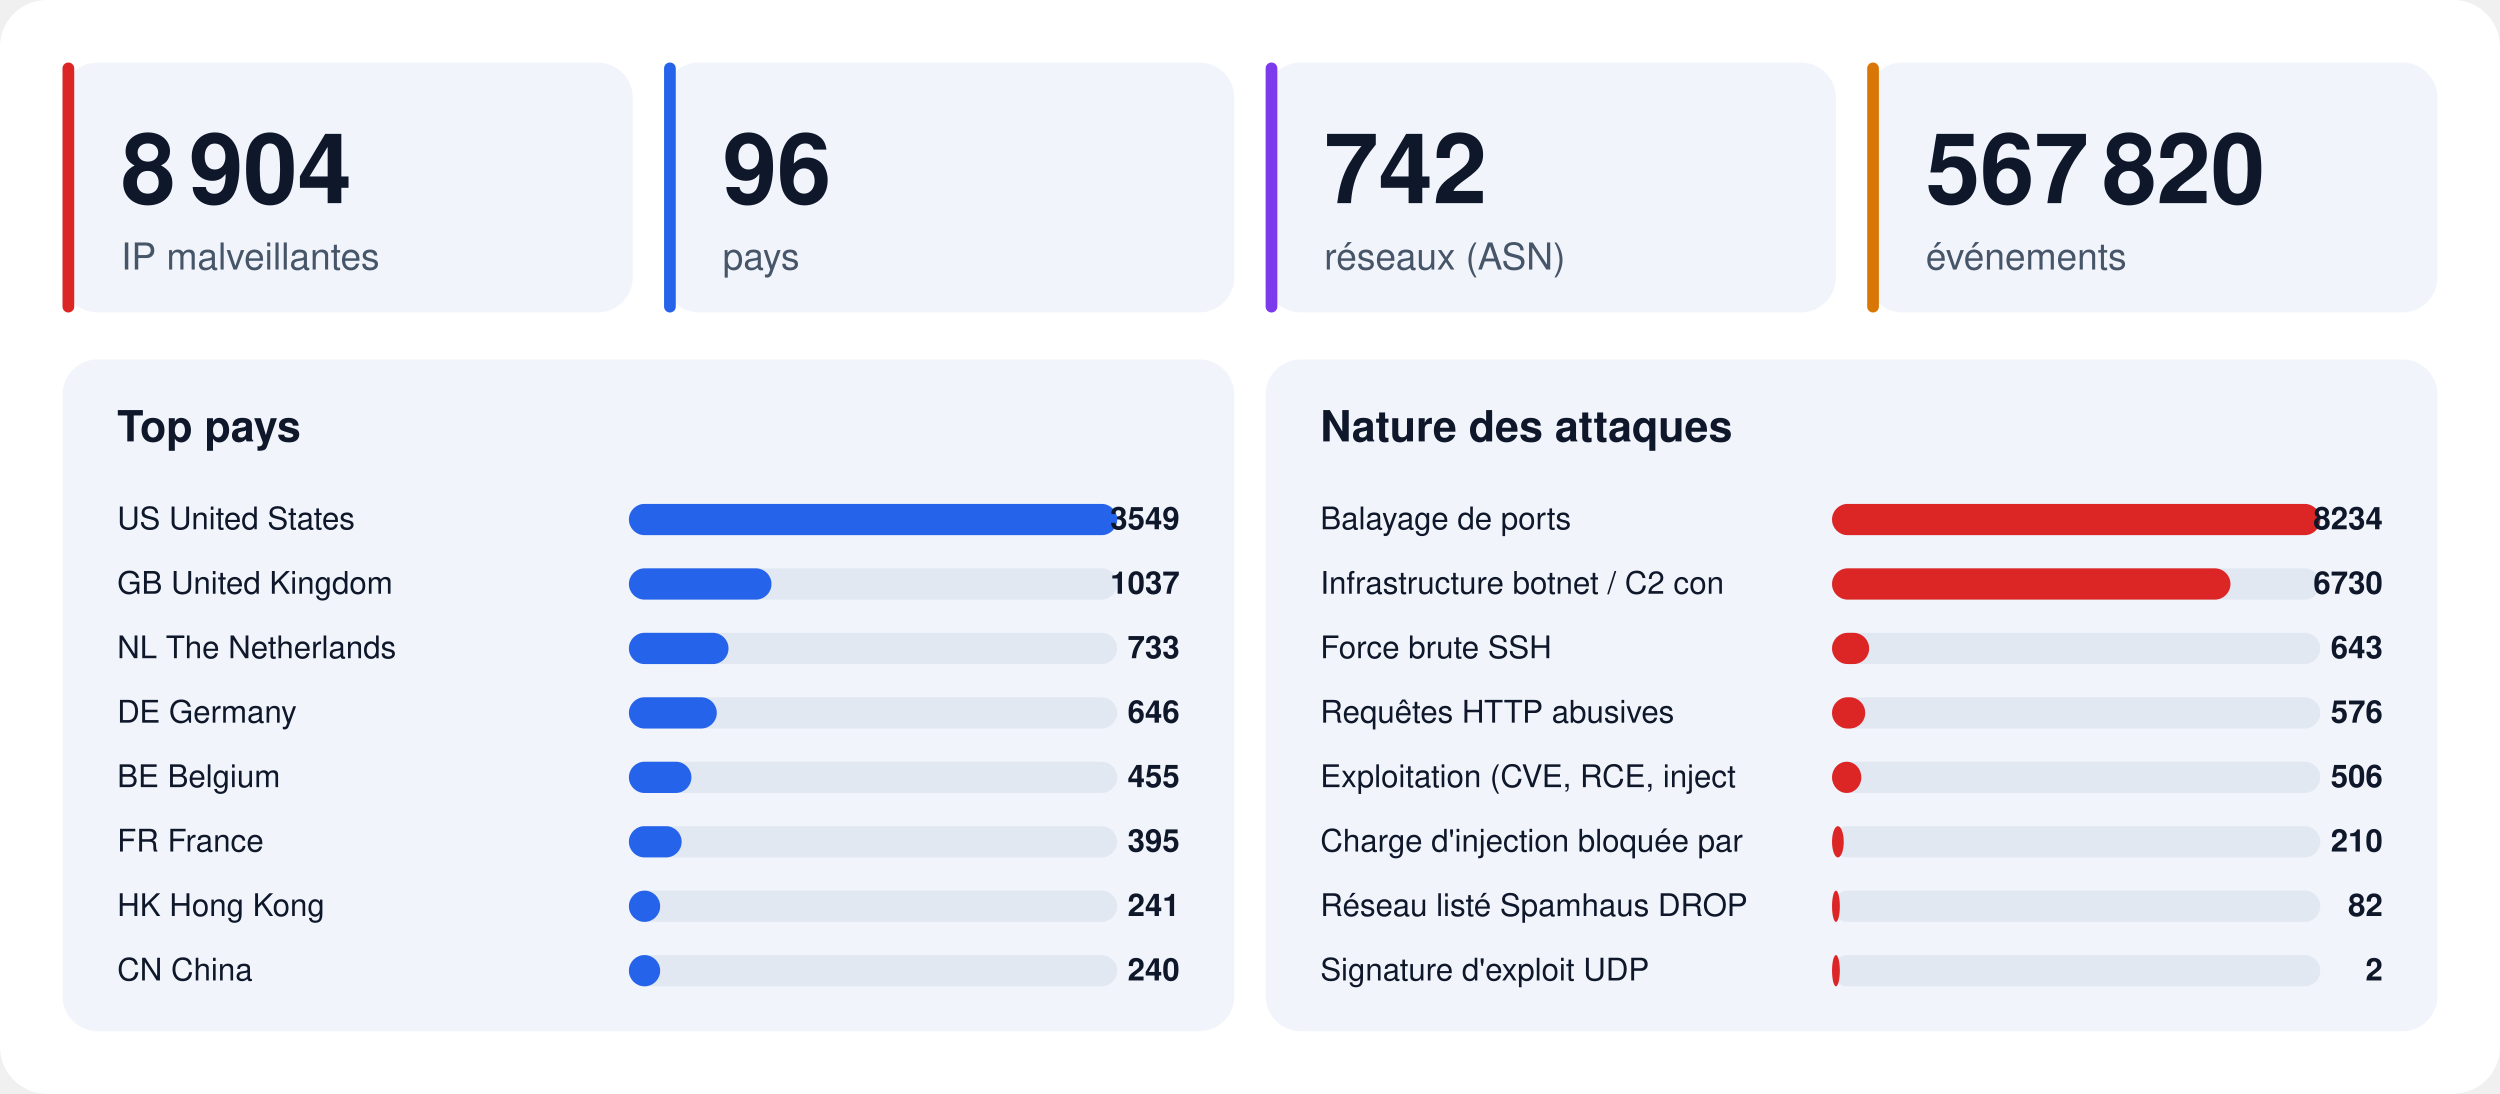
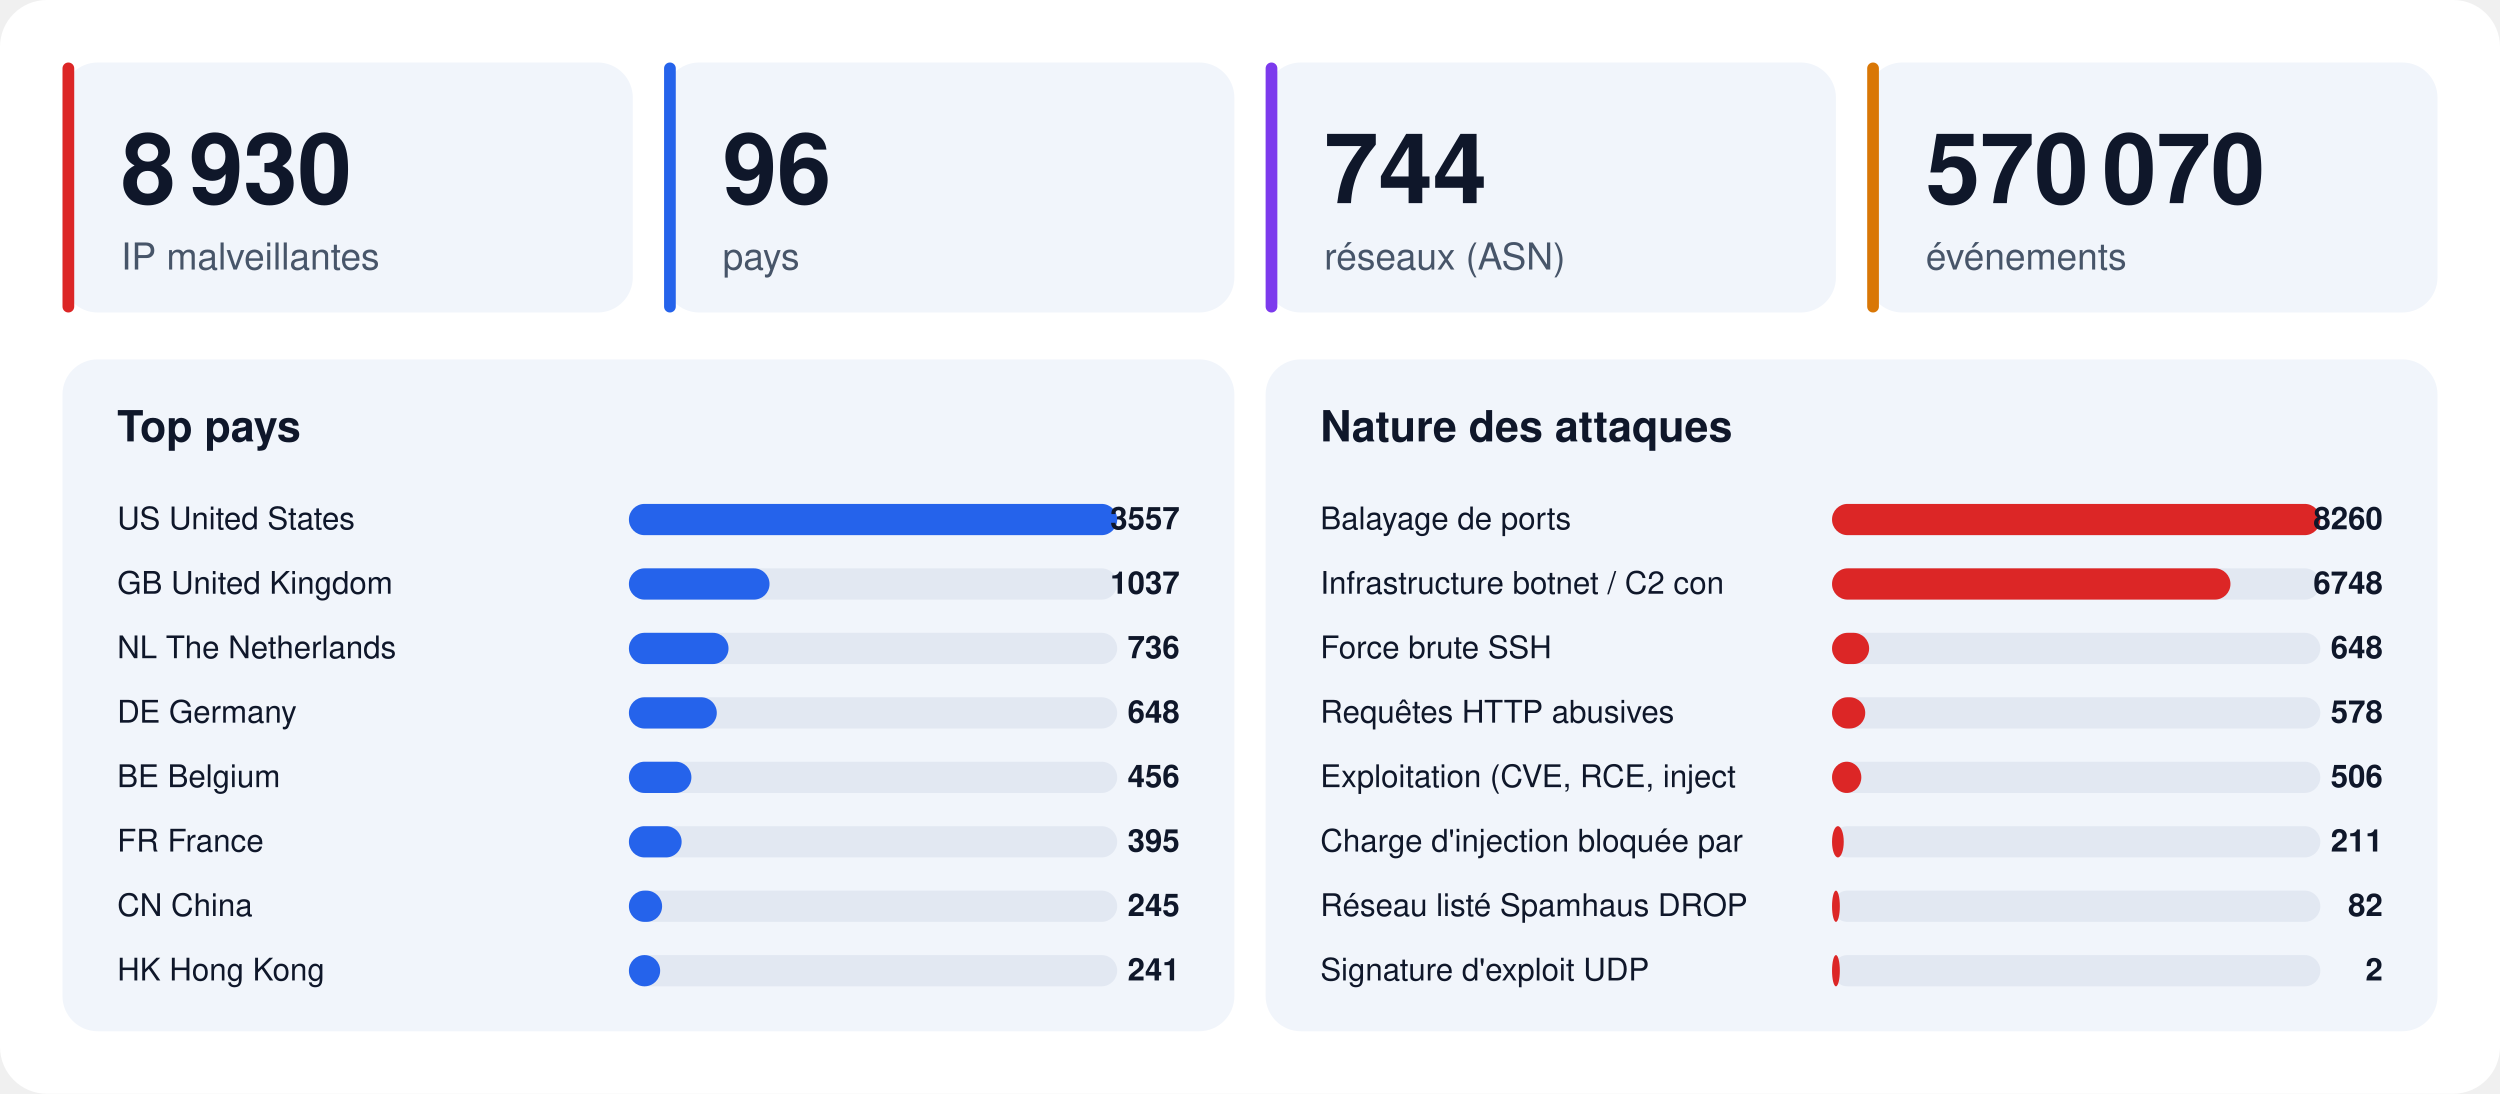
<svg xmlns="http://www.w3.org/2000/svg" width="1280" height="560" viewBox="0 0 1280 560" font-family="-apple-system,BlinkMacSystemFont,'Segoe UI',Helvetica,Arial,sans-serif">
  <rect width="1280" height="560" rx="24" fill="#ffffff" />
  <rect x="32" y="32" width="292" height="128" rx="18" fill="#f1f5fb" />
  <rect x="32" y="32" width="6" height="128" rx="3" fill="#dc2626" />
-   <text x="62" y="104" font-size="50" font-weight="800" fill="#0f172a">8 904</text>
+   <text x="62" y="104" font-size="50" font-weight="800" fill="#0f172a">8 930</text>
  <text x="62" y="138" font-size="19" fill="#475569">IP malveillantes</text>
  <rect x="340" y="32" width="292" height="128" rx="18" fill="#f1f5fb" />
  <rect x="340" y="32" width="6" height="128" rx="3" fill="#2563eb" />
  <text x="370" y="104" font-size="50" font-weight="800" fill="#0f172a">96</text>
  <text x="370" y="138" font-size="19" fill="#475569">pays</text>
  <rect x="648" y="32" width="292" height="128" rx="18" fill="#f1f5fb" />
  <rect x="648" y="32" width="6" height="128" rx="3" fill="#7c3aed" />
-   <text x="678" y="104" font-size="50" font-weight="800" fill="#0f172a">742</text>
+   <text x="678" y="104" font-size="50" font-weight="800" fill="#0f172a">744</text>
  <text x="678" y="138" font-size="19" fill="#475569">réseaux (ASN)</text>
  <rect x="956" y="32" width="292" height="128" rx="18" fill="#f1f5fb" />
  <rect x="956" y="32" width="6" height="128" rx="3" fill="#d97706" />
-   <text x="986" y="104" font-size="50" font-weight="800" fill="#0f172a">567 820</text>
+   <text x="986" y="104" font-size="50" font-weight="800" fill="#0f172a">570 070</text>
  <text x="986" y="138" font-size="19" fill="#475569">événements</text>
  <rect x="32" y="184" width="600" height="344" rx="18" fill="#f1f5fb" />
  <text x="60" y="226" font-size="22" font-weight="700" fill="#0f172a">Top pays</text>
  <text x="60" y="271" font-size="16" fill="#0f172a">US  United States</text>
  <rect x="322" y="258" width="250" height="16" rx="8" fill="#e2e8f2" />
  <rect x="322" y="258" width="250" height="16" rx="8" fill="#2563eb" />
-   <text x="604" y="271" font-size="16" font-weight="700" text-anchor="end" fill="#0f172a">3549</text>
+   <text x="604" y="271" font-size="16" font-weight="700" text-anchor="end" fill="#0f172a">3557</text>
  <text x="60" y="304" font-size="16" fill="#0f172a">GB  United Kingdom</text>
  <rect x="322" y="291" width="250" height="16" rx="8" fill="#e2e8f2" />
-   <rect x="322" y="291" width="73" height="16" rx="8" fill="#2563eb" />
+   <rect x="322" y="291" width="72" height="16" rx="8" fill="#2563eb" />
  <text x="604" y="304" font-size="16" font-weight="700" text-anchor="end" fill="#0f172a">1037</text>
  <text x="60" y="337" font-size="16" fill="#0f172a">NL  The Netherlands</text>
  <rect x="322" y="324" width="250" height="16" rx="8" fill="#e2e8f2" />
  <rect x="322" y="324" width="51" height="16" rx="8" fill="#2563eb" />
-   <text x="604" y="337" font-size="16" font-weight="700" text-anchor="end" fill="#0f172a">733</text>
+   <text x="604" y="337" font-size="16" font-weight="700" text-anchor="end" fill="#0f172a">736</text>
  <text x="60" y="370" font-size="16" fill="#0f172a">DE  Germany</text>
  <rect x="322" y="357" width="250" height="16" rx="8" fill="#e2e8f2" />
  <rect x="322" y="357" width="45" height="16" rx="8" fill="#2563eb" />
-   <text x="604" y="370" font-size="16" font-weight="700" text-anchor="end" fill="#0f172a">646</text>
+   <text x="604" y="370" font-size="16" font-weight="700" text-anchor="end" fill="#0f172a">648</text>
  <text x="60" y="403" font-size="16" fill="#0f172a">BE  Belgium</text>
  <rect x="322" y="390" width="250" height="16" rx="8" fill="#e2e8f2" />
  <rect x="322" y="390" width="32" height="16" rx="8" fill="#2563eb" />
-   <text x="604" y="403" font-size="16" font-weight="700" text-anchor="end" fill="#0f172a">455</text>
+   <text x="604" y="403" font-size="16" font-weight="700" text-anchor="end" fill="#0f172a">456</text>
  <text x="60" y="436" font-size="16" fill="#0f172a">FR  France</text>
  <rect x="322" y="423" width="250" height="16" rx="8" fill="#e2e8f2" />
  <rect x="322" y="423" width="27" height="16" rx="8" fill="#2563eb" />
  <text x="604" y="436" font-size="16" font-weight="700" text-anchor="end" fill="#0f172a">395</text>
-   <text x="60" y="469" font-size="16" fill="#0f172a">HK  Hong Kong</text>
+   <text x="60" y="469" font-size="16" fill="#0f172a">CN  China</text>
  <rect x="322" y="456" width="250" height="16" rx="8" fill="#e2e8f2" />
-   <rect x="322" y="456" width="16" height="16" rx="8" fill="#2563eb" />
-   <text x="604" y="469" font-size="16" font-weight="700" text-anchor="end" fill="#0f172a">241</text>
-   <text x="60" y="502" font-size="16" fill="#0f172a">CN  China</text>
+   <rect x="322" y="456" width="17" height="16" rx="8" fill="#2563eb" />
+   <text x="604" y="469" font-size="16" font-weight="700" text-anchor="end" fill="#0f172a">245</text>
+   <text x="60" y="502" font-size="16" fill="#0f172a">HK  Hong Kong</text>
  <rect x="322" y="489" width="250" height="16" rx="8" fill="#e2e8f2" />
  <rect x="322" y="489" width="16" height="16" rx="8" fill="#2563eb" />
-   <text x="604" y="502" font-size="16" font-weight="700" text-anchor="end" fill="#0f172a">240</text>
+   <text x="604" y="502" font-size="16" font-weight="700" text-anchor="end" fill="#0f172a">241</text>
  <rect x="648" y="184" width="600" height="344" rx="18" fill="#f1f5fb" />
  <text x="676" y="226" font-size="22" font-weight="700" fill="#0f172a">Nature des attaques</text>
  <text x="676" y="271" font-size="16" fill="#0f172a">Balayage de ports</text>
  <rect x="938" y="258" width="250" height="16" rx="8" fill="#e2e8f2" />
  <rect x="938" y="258" width="250" height="16" rx="8" fill="#dc2626" />
-   <text x="1220" y="271" font-size="16" font-weight="700" text-anchor="end" fill="#0f172a">8234</text>
+   <text x="1220" y="271" font-size="16" font-weight="700" text-anchor="end" fill="#0f172a">8260</text>
  <text x="676" y="304" font-size="16" fill="#0f172a">Infrastructure botnet / C2 con</text>
  <rect x="938" y="291" width="250" height="16" rx="8" fill="#e2e8f2" />
  <rect x="938" y="291" width="204" height="16" rx="8" fill="#dc2626" />
-   <text x="1220" y="304" font-size="16" font-weight="700" text-anchor="end" fill="#0f172a">6730</text>
+   <text x="1220" y="304" font-size="16" font-weight="700" text-anchor="end" fill="#0f172a">6748</text>
  <text x="676" y="337" font-size="16" fill="#0f172a">Force brute SSH</text>
  <rect x="938" y="324" width="250" height="16" rx="8" fill="#e2e8f2" />
  <rect x="938" y="324" width="19" height="16" rx="8" fill="#dc2626" />
-   <text x="1220" y="337" font-size="16" font-weight="700" text-anchor="end" fill="#0f172a">643</text>
+   <text x="1220" y="337" font-size="16" font-weight="700" text-anchor="end" fill="#0f172a">648</text>
  <text x="676" y="370" font-size="16" fill="#0f172a">Requêtes HTTP abusives</text>
  <rect x="938" y="357" width="250" height="16" rx="8" fill="#e2e8f2" />
  <rect x="938" y="357" width="17" height="16" rx="8" fill="#dc2626" />
-   <text x="1220" y="370" font-size="16" font-weight="700" text-anchor="end" fill="#0f172a">576</text>
+   <text x="1220" y="370" font-size="16" font-weight="700" text-anchor="end" fill="#0f172a">578</text>
  <text x="676" y="403" font-size="16" fill="#0f172a">Exploitation (CVE, RCE, inject</text>
  <rect x="938" y="390" width="250" height="16" rx="8" fill="#e2e8f2" />
  <rect x="938" y="390" width="15" height="16" rx="8" fill="#dc2626" />
  <text x="1220" y="403" font-size="16" font-weight="700" text-anchor="end" fill="#0f172a">506</text>
  <text x="676" y="436" font-size="16" fill="#0f172a">Charge d'injection bloquée par</text>
  <rect x="938" y="423" width="250" height="16" rx="8" fill="#e2e8f2" />
  <rect x="938" y="423" width="6" height="16" rx="8" fill="#dc2626" />
-   <text x="1220" y="436" font-size="16" font-weight="700" text-anchor="end" fill="#0f172a">210</text>
+   <text x="1220" y="436" font-size="16" font-weight="700" text-anchor="end" fill="#0f172a">211</text>
  <text x="676" y="469" font-size="16" fill="#0f172a">Réseau listé Spamhaus DROP</text>
  <rect x="938" y="456" width="250" height="16" rx="8" fill="#e2e8f2" />
  <rect x="938" y="456" width="4" height="16" rx="8" fill="#dc2626" />
  <text x="1220" y="469" font-size="16" font-weight="700" text-anchor="end" fill="#0f172a">82</text>
  <text x="676" y="502" font-size="16" fill="#0f172a">Signature d'exploit UDP</text>
  <rect x="938" y="489" width="250" height="16" rx="8" fill="#e2e8f2" />
  <rect x="938" y="489" width="4" height="16" rx="8" fill="#dc2626" />
  <text x="1220" y="502" font-size="16" font-weight="700" text-anchor="end" fill="#0f172a">2</text>
</svg>
